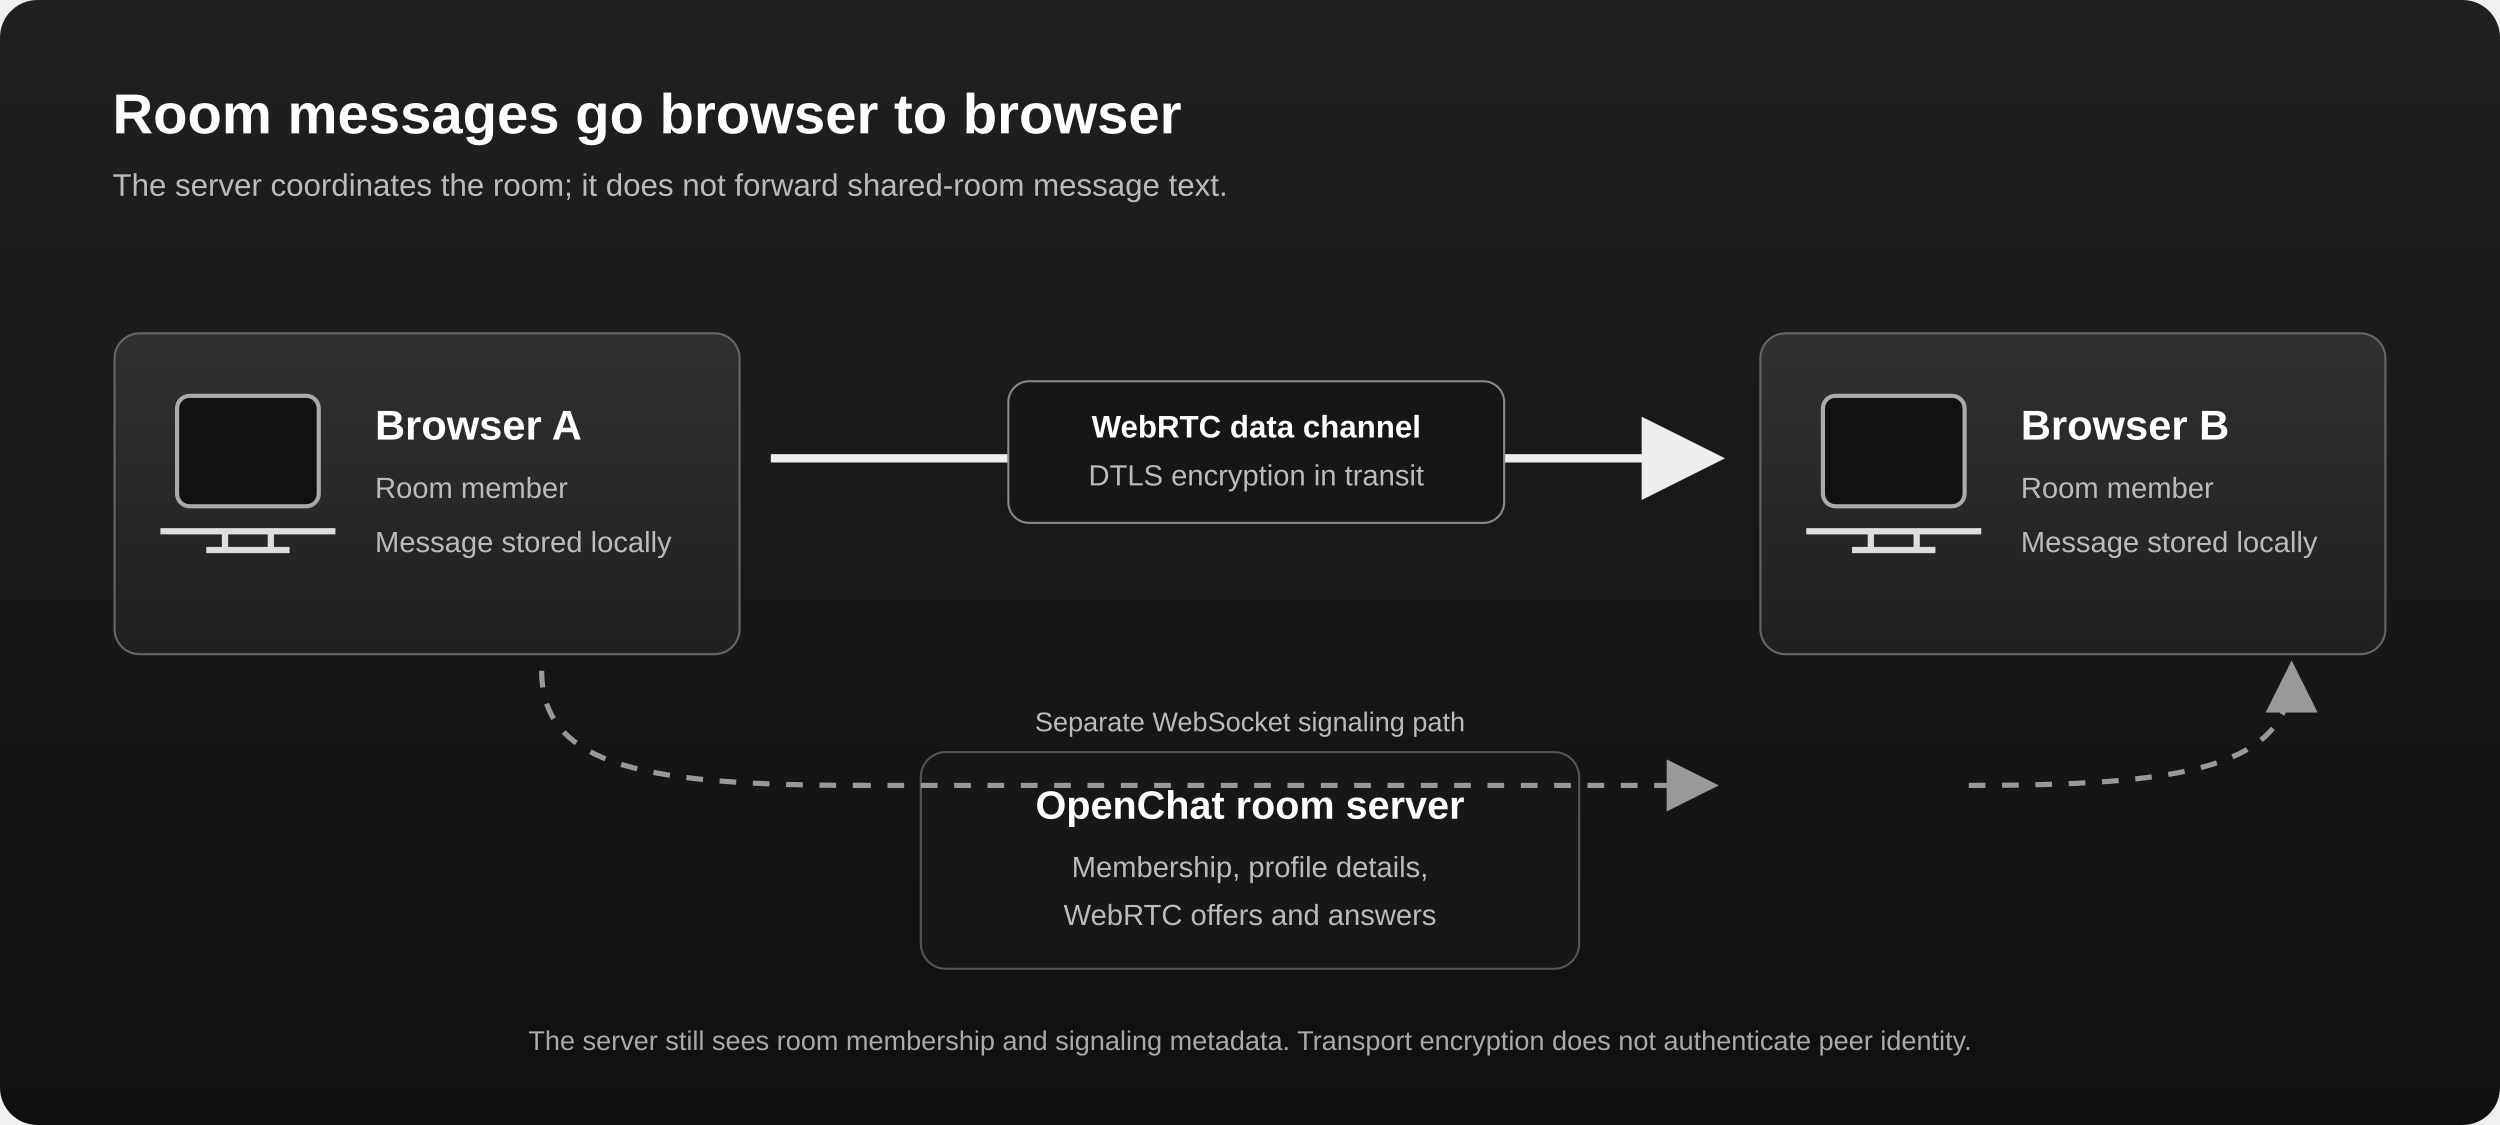
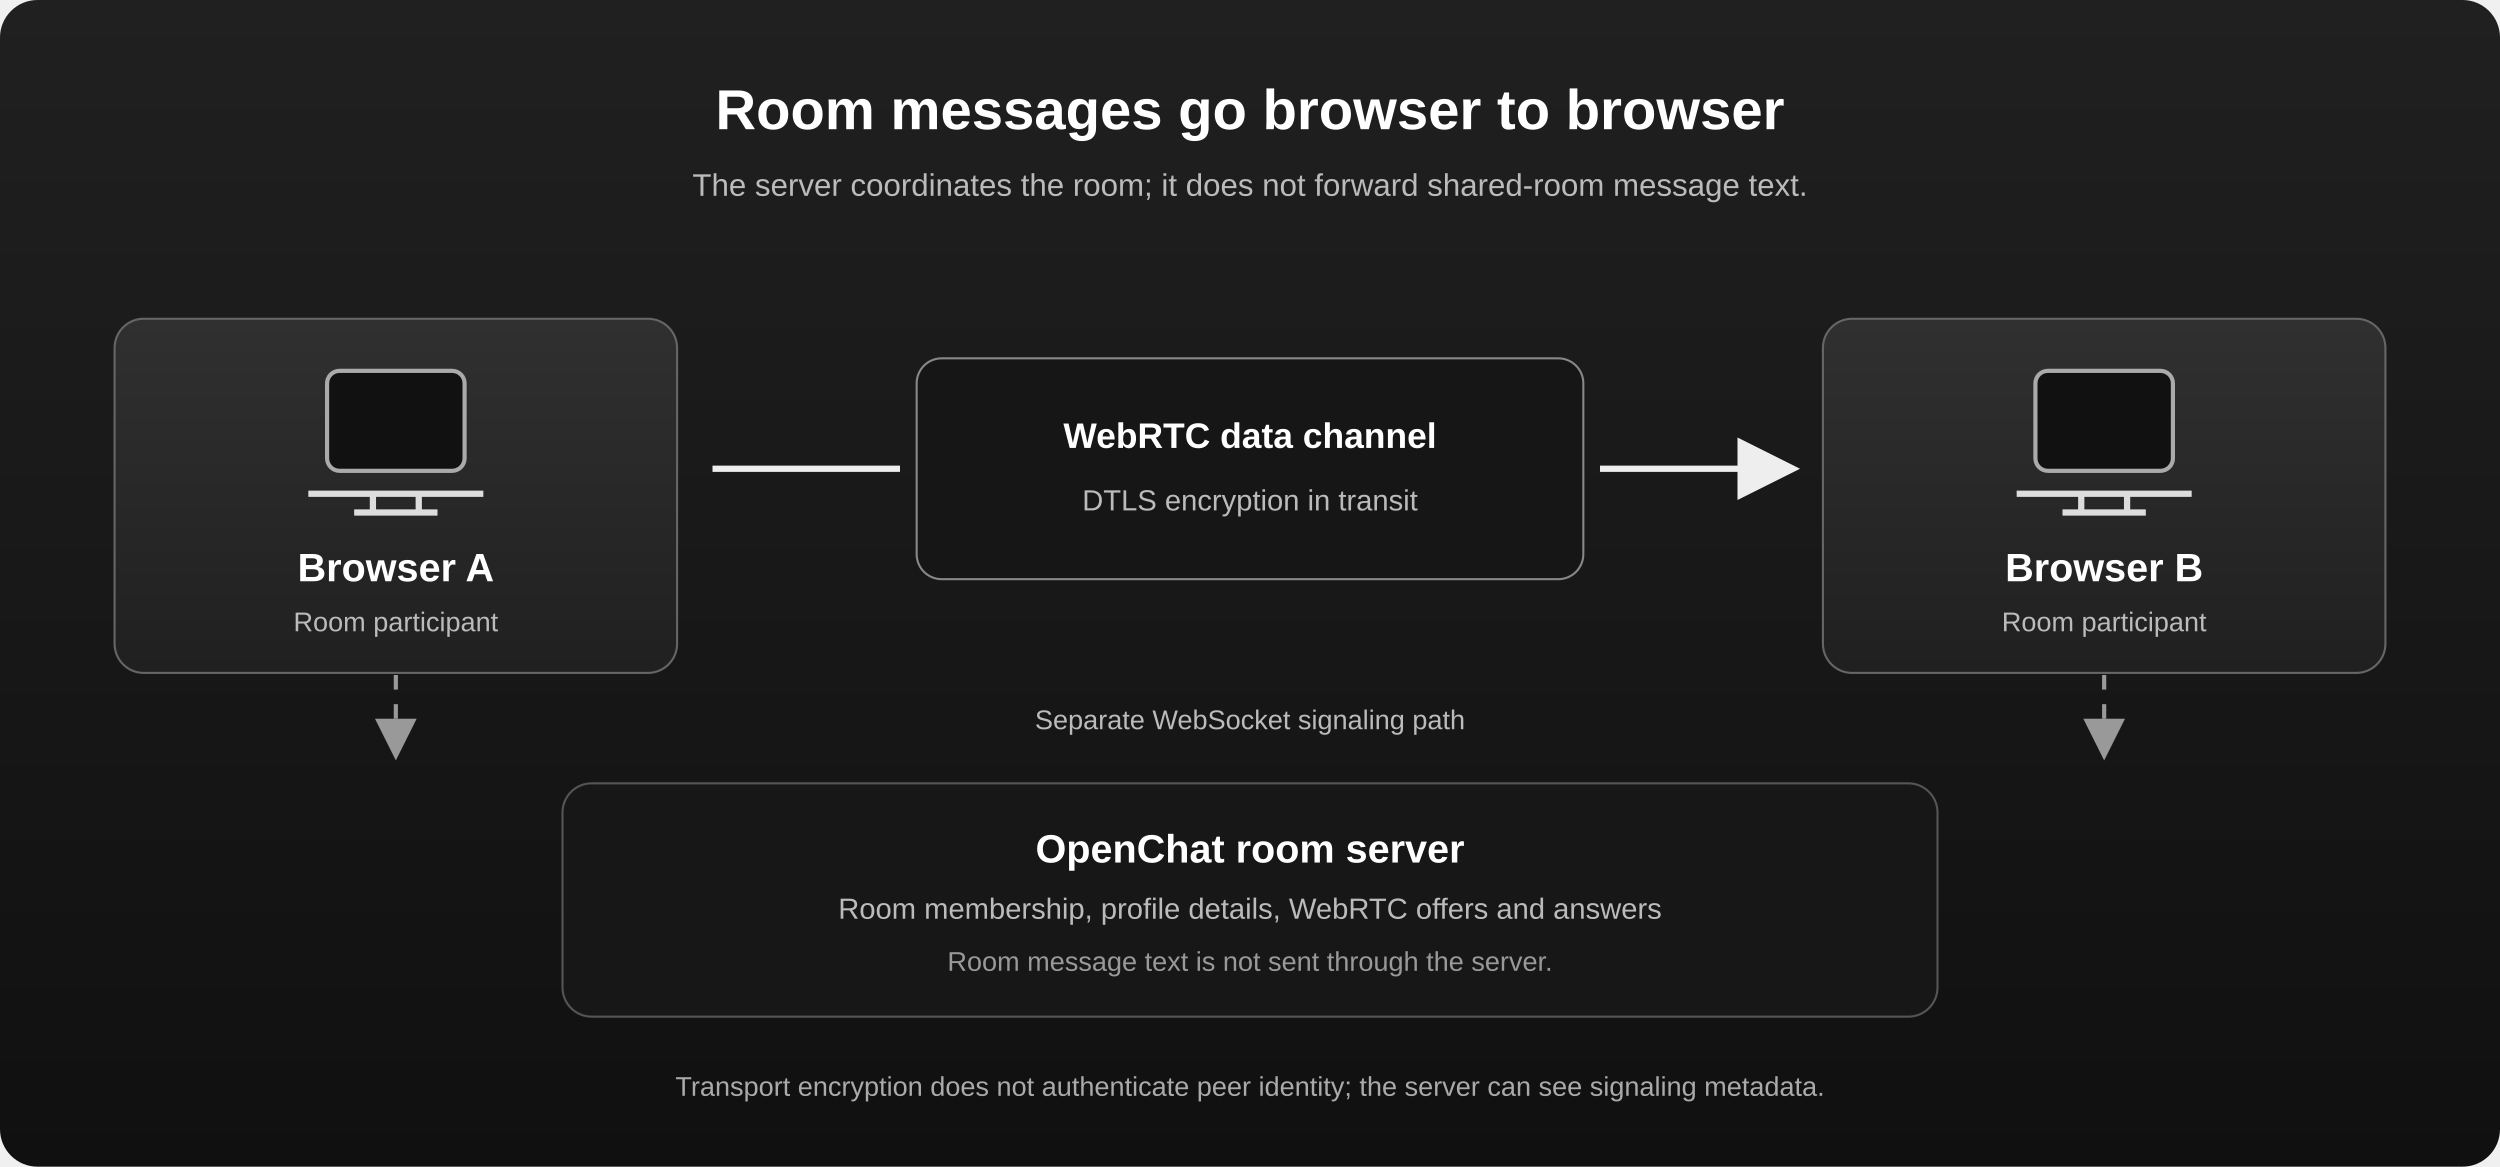
- <svg xmlns="http://www.w3.org/2000/svg" width="1200" height="540" viewBox="0 0 1200 540" role="img" aria-labelledby="title description">
+ <svg xmlns="http://www.w3.org/2000/svg" width="1200" height="560" viewBox="0 0 1200 560" role="img" aria-labelledby="title description">
  <defs>
    <linearGradient id="bg" x2="0" y2="1">
      <stop stop-color="#202020" />
      <stop offset="1" stop-color="#101010" />
    </linearGradient>
    <linearGradient id="card" x2="0" y2="1">
      <stop stop-color="#303030" />
      <stop offset="1" stop-color="#202020" />
    </linearGradient>
    <marker id="arrow" markerWidth="10" markerHeight="10" refX="8" refY="5" orient="auto">
      <path d="M0 0l10 5-10 5z" fill="#eee" />
    </marker>
    <marker id="softArrow" markerWidth="10" markerHeight="10" refX="8" refY="5" orient="auto">
      <path d="M0 0l10 5-10 5z" fill="#999" />
    </marker>
  </defs>
-   <rect width="1200" height="540" rx="18" fill="url(#bg)" />
-   <text x="54" y="64" fill="#fff" font-family="Arial,sans-serif" font-size="27" font-weight="700">Room messages go browser to browser</text>
-   <text x="54" y="94" fill="#bbb" font-family="Arial,sans-serif" font-size="15">The server coordinates the room; it does not forward shared-room message text.</text>
-   <rect x="55" y="160" width="300" height="154" rx="12" fill="url(#card)" stroke="#666" />
-   <rect x="85" y="190" width="68" height="53" rx="6" fill="#111" stroke="#aaa" stroke-width="2" />
-   <path d="M77 255h84m-53 0v9m22-9v9m-31 0h40" stroke="#ddd" stroke-width="3" fill="none" />
-   <text x="180" y="211" fill="#fff" font-family="Arial,sans-serif" font-size="20" font-weight="700">Browser A</text>
-   <text x="180" y="239" fill="#bbb" font-family="Arial,sans-serif" font-size="14">Room member</text>
-   <text x="180" y="265" fill="#bbb" font-family="Arial,sans-serif" font-size="14">Message stored locally</text>
-   <rect x="845" y="160" width="300" height="154" rx="12" fill="url(#card)" stroke="#666" />
-   <rect x="875" y="190" width="68" height="53" rx="6" fill="#111" stroke="#aaa" stroke-width="2" />
-   <path d="M867 255h84m-53 0v9m22-9v9m-31 0h40" stroke="#ddd" stroke-width="3" fill="none" />
-   <text x="970" y="211" fill="#fff" font-family="Arial,sans-serif" font-size="20" font-weight="700">Browser B</text>
-   <text x="970" y="239" fill="#bbb" font-family="Arial,sans-serif" font-size="14">Room member</text>
-   <text x="970" y="265" fill="#bbb" font-family="Arial,sans-serif" font-size="14">Message stored locally</text>
-   <path d="M370 220h450" stroke="#eee" stroke-width="4" marker-end="url(#arrow)" />
-   <rect x="484" y="183" width="238" height="68" rx="10" fill="#161616" stroke="#888" />
-   <text x="603" y="210" fill="#fff" text-anchor="middle" font-family="Arial,sans-serif" font-size="15" font-weight="700">WebRTC data channel</text>
-   <text x="603" y="233" fill="#bbb" text-anchor="middle" font-family="Arial,sans-serif" font-size="14">DTLS encryption in transit</text>
-   <rect x="442" y="361" width="316" height="104" rx="12" fill="#171717" stroke="#555" />
-   <text x="600" y="393" fill="#fff" text-anchor="middle" font-family="Arial,sans-serif" font-size="19" font-weight="700">OpenChat room server</text>
-   <text x="600" y="421" fill="#bbb" text-anchor="middle" font-family="Arial,sans-serif" font-size="14">Membership, profile details,</text>
-   <text x="600" y="444" fill="#bbb" text-anchor="middle" font-family="Arial,sans-serif" font-size="14">WebRTC offers and answers</text>
-   <path d="M260 322c0 47 52 55 155 55m530 0c103 0 155-8 155-55" stroke="#999" stroke-width="2.5" stroke-dasharray="8 8" fill="none" marker-end="url(#softArrow)" />
-   <path d="M410 377h410" stroke="#999" stroke-width="2.5" stroke-dasharray="8 8" marker-end="url(#softArrow)" />
-   <text x="600" y="351" fill="#bbb" text-anchor="middle" font-family="Arial,sans-serif" font-size="13">Separate WebSocket signaling path</text>
-   <text x="600" y="504" fill="#aaa" text-anchor="middle" font-family="Arial,sans-serif" font-size="13">The server still sees room membership and signaling metadata. Transport encryption does not authenticate peer identity.</text>
+   <rect width="1200" height="560" rx="18" fill="url(#bg)" />
+   <text x="600" y="62" fill="#fff" text-anchor="middle" font-family="Arial,sans-serif" font-size="27" font-weight="700">Room messages go browser to browser</text>
+   <text x="600" y="94" fill="#bbb" text-anchor="middle" font-family="Arial,sans-serif" font-size="15">The server coordinates the room; it does not forward shared-room message text.</text>
+   <rect x="55" y="153" width="270" height="170" rx="14" fill="url(#card)" stroke="#666" />
+   <rect x="157" y="178" width="66" height="48" rx="6" fill="#111" stroke="#aaa" stroke-width="2" />
+   <path d="M148 237h84m-53 0v9m22-9v9m-31 0h40" stroke="#ddd" stroke-width="3" fill="none" />
+   <text x="190" y="279" fill="#fff" text-anchor="middle" font-family="Arial,sans-serif" font-size="19" font-weight="700">Browser A</text>
+   <text x="190" y="303" fill="#bbb" text-anchor="middle" font-family="Arial,sans-serif" font-size="13">Room participant</text>
+   <rect x="875" y="153" width="270" height="170" rx="14" fill="url(#card)" stroke="#666" />
+   <rect x="977" y="178" width="66" height="48" rx="6" fill="#111" stroke="#aaa" stroke-width="2" />
+   <path d="M968 237h84m-53 0v9m22-9v9m-31 0h40" stroke="#ddd" stroke-width="3" fill="none" />
+   <text x="1010" y="279" fill="#fff" text-anchor="middle" font-family="Arial,sans-serif" font-size="19" font-weight="700">Browser B</text>
+   <text x="1010" y="303" fill="#bbb" text-anchor="middle" font-family="Arial,sans-serif" font-size="13">Room participant</text>
+   <path d="M342 225h90m336 0h90" stroke="#eee" stroke-width="3" marker-end="url(#arrow)" />
+   <rect x="440" y="172" width="320" height="106" rx="12" fill="#161616" stroke="#888" />
+   <text x="600" y="215" fill="#fff" text-anchor="middle" font-family="Arial,sans-serif" font-size="17" font-weight="700">WebRTC data channel</text>
+   <text x="600" y="245" fill="#bbb" text-anchor="middle" font-family="Arial,sans-serif" font-size="14">DTLS encryption in transit</text>
+   <path d="M190 324v37" stroke="#999" stroke-width="2" stroke-dasharray="7 7" fill="none" marker-end="url(#softArrow)" />
+   <path d="M1010 324v37" stroke="#999" stroke-width="2" stroke-dasharray="7 7" fill="none" marker-end="url(#softArrow)" />
+   <text x="600" y="350" fill="#bbb" text-anchor="middle" font-family="Arial,sans-serif" font-size="13">Separate WebSocket signaling path</text>
+   <rect x="270" y="376" width="660" height="112" rx="14" fill="#171717" stroke="#555" />
+   <text x="600" y="414" fill="#fff" text-anchor="middle" font-family="Arial,sans-serif" font-size="19" font-weight="700">OpenChat room server</text>
+   <text x="600" y="441" fill="#bbb" text-anchor="middle" font-family="Arial,sans-serif" font-size="14">Room membership, profile details, WebRTC offers and answers</text>
+   <text x="600" y="466" fill="#999" text-anchor="middle" font-family="Arial,sans-serif" font-size="13">Room message text is not sent through the server.</text>
+   <text x="600" y="526" fill="#aaa" text-anchor="middle" font-family="Arial,sans-serif" font-size="13">Transport encryption does not authenticate peer identity; the server can see signaling metadata.</text>
</svg>
